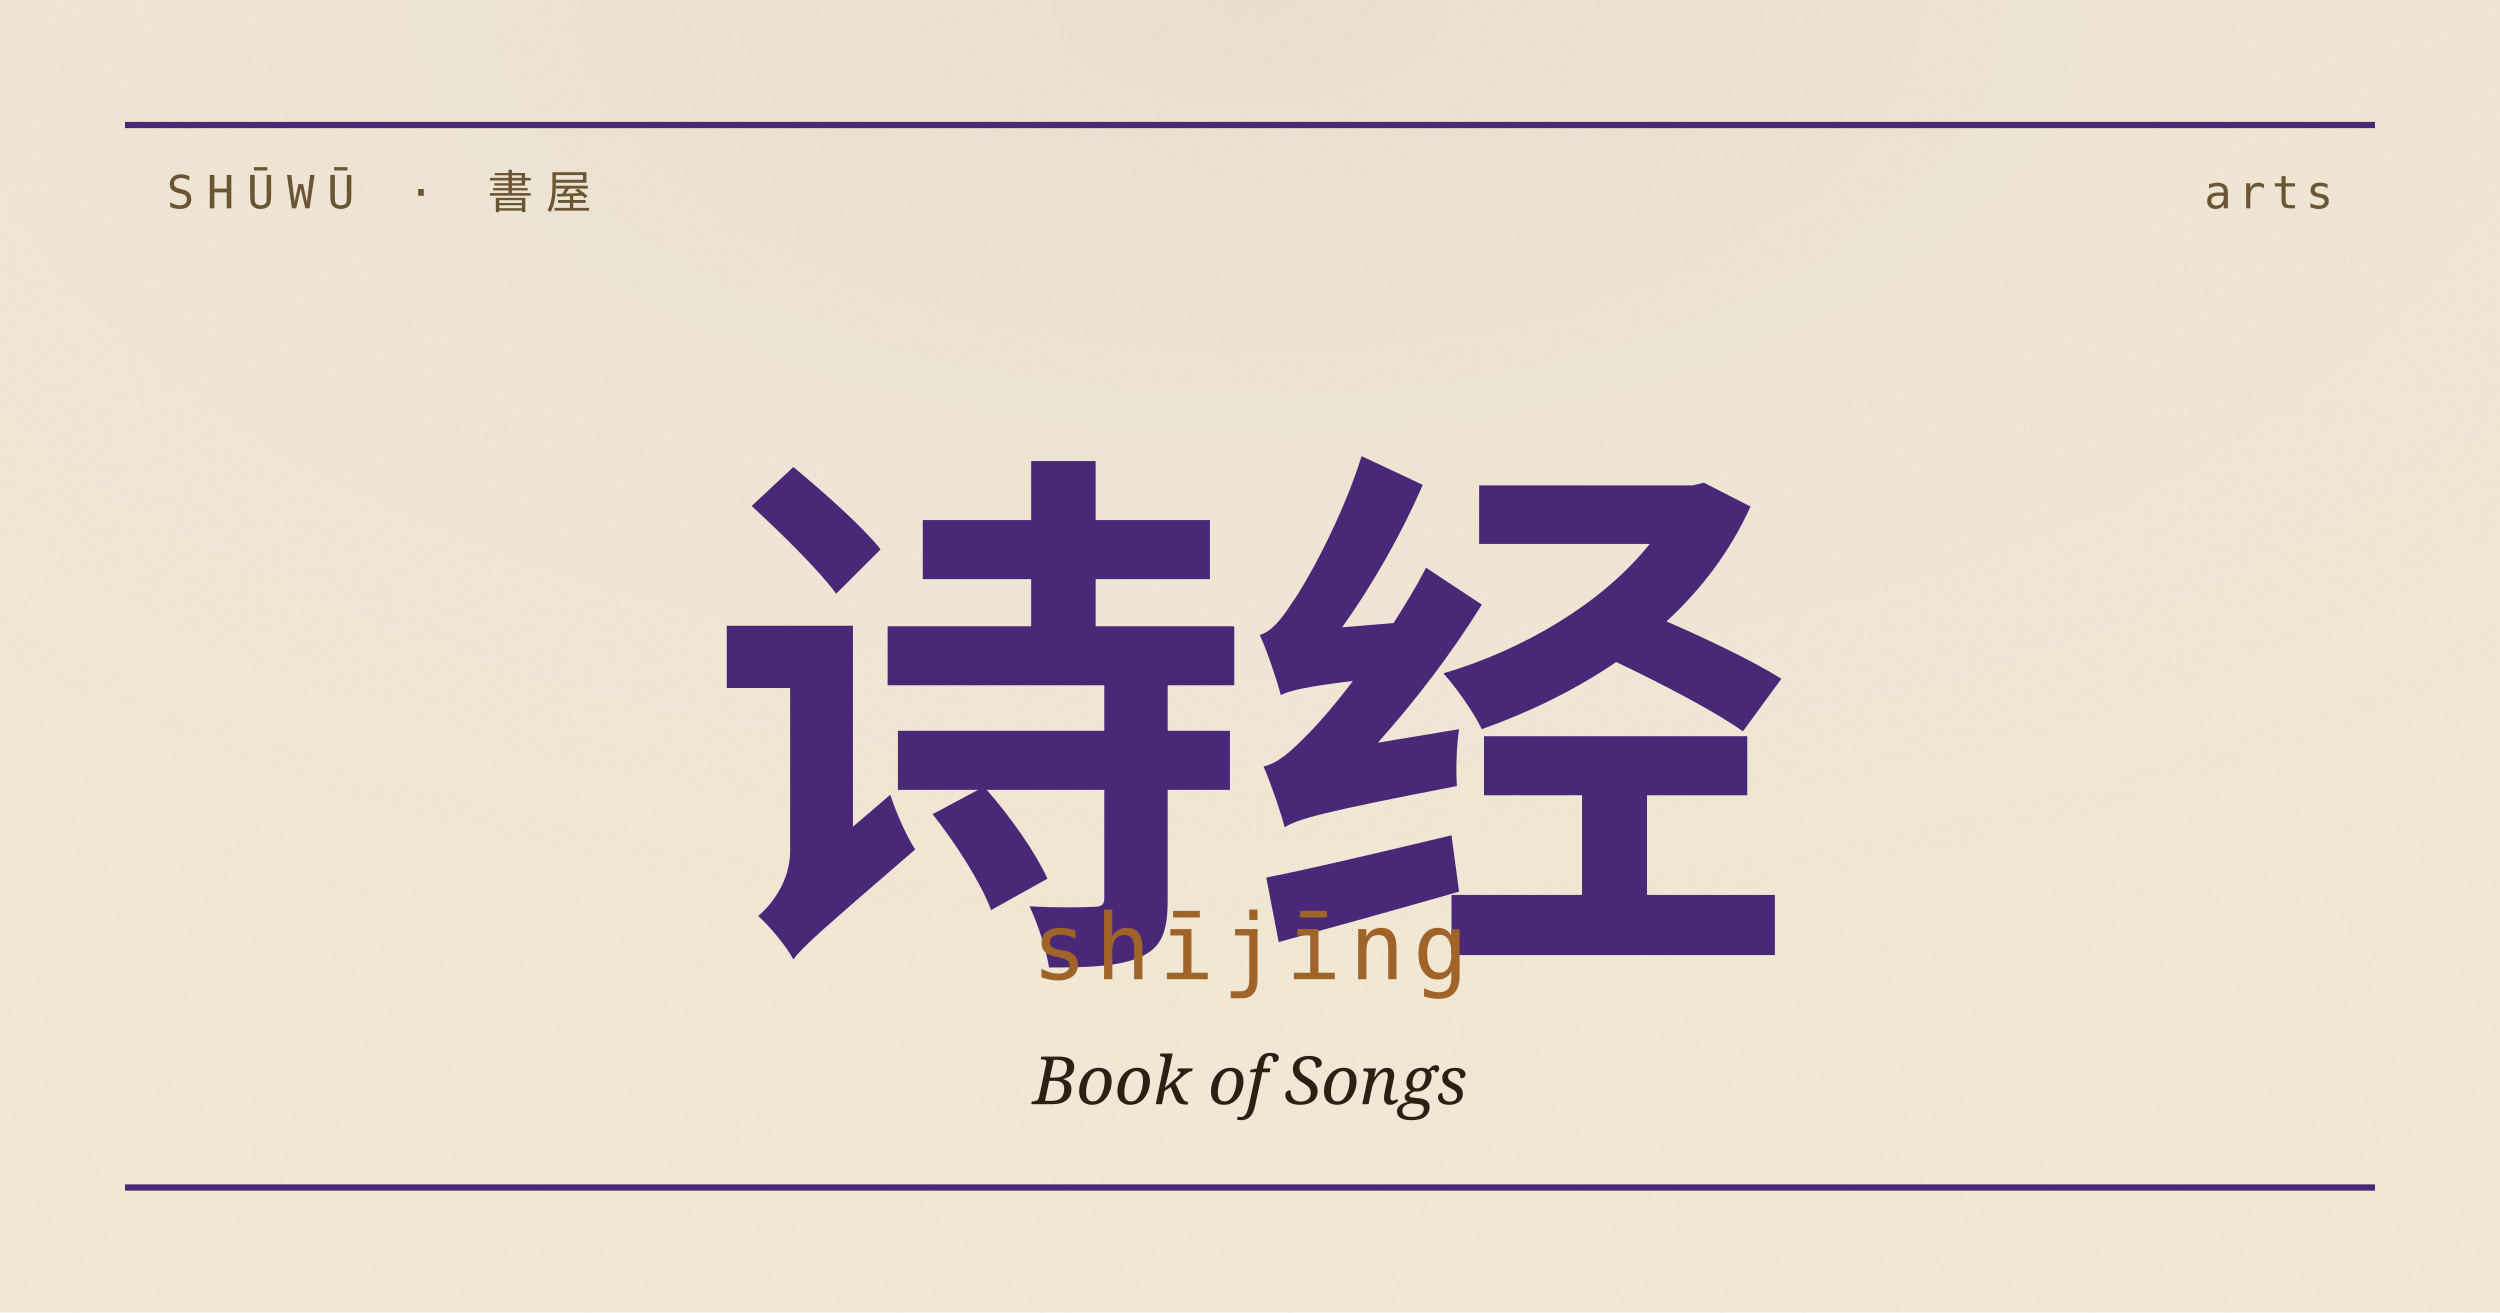
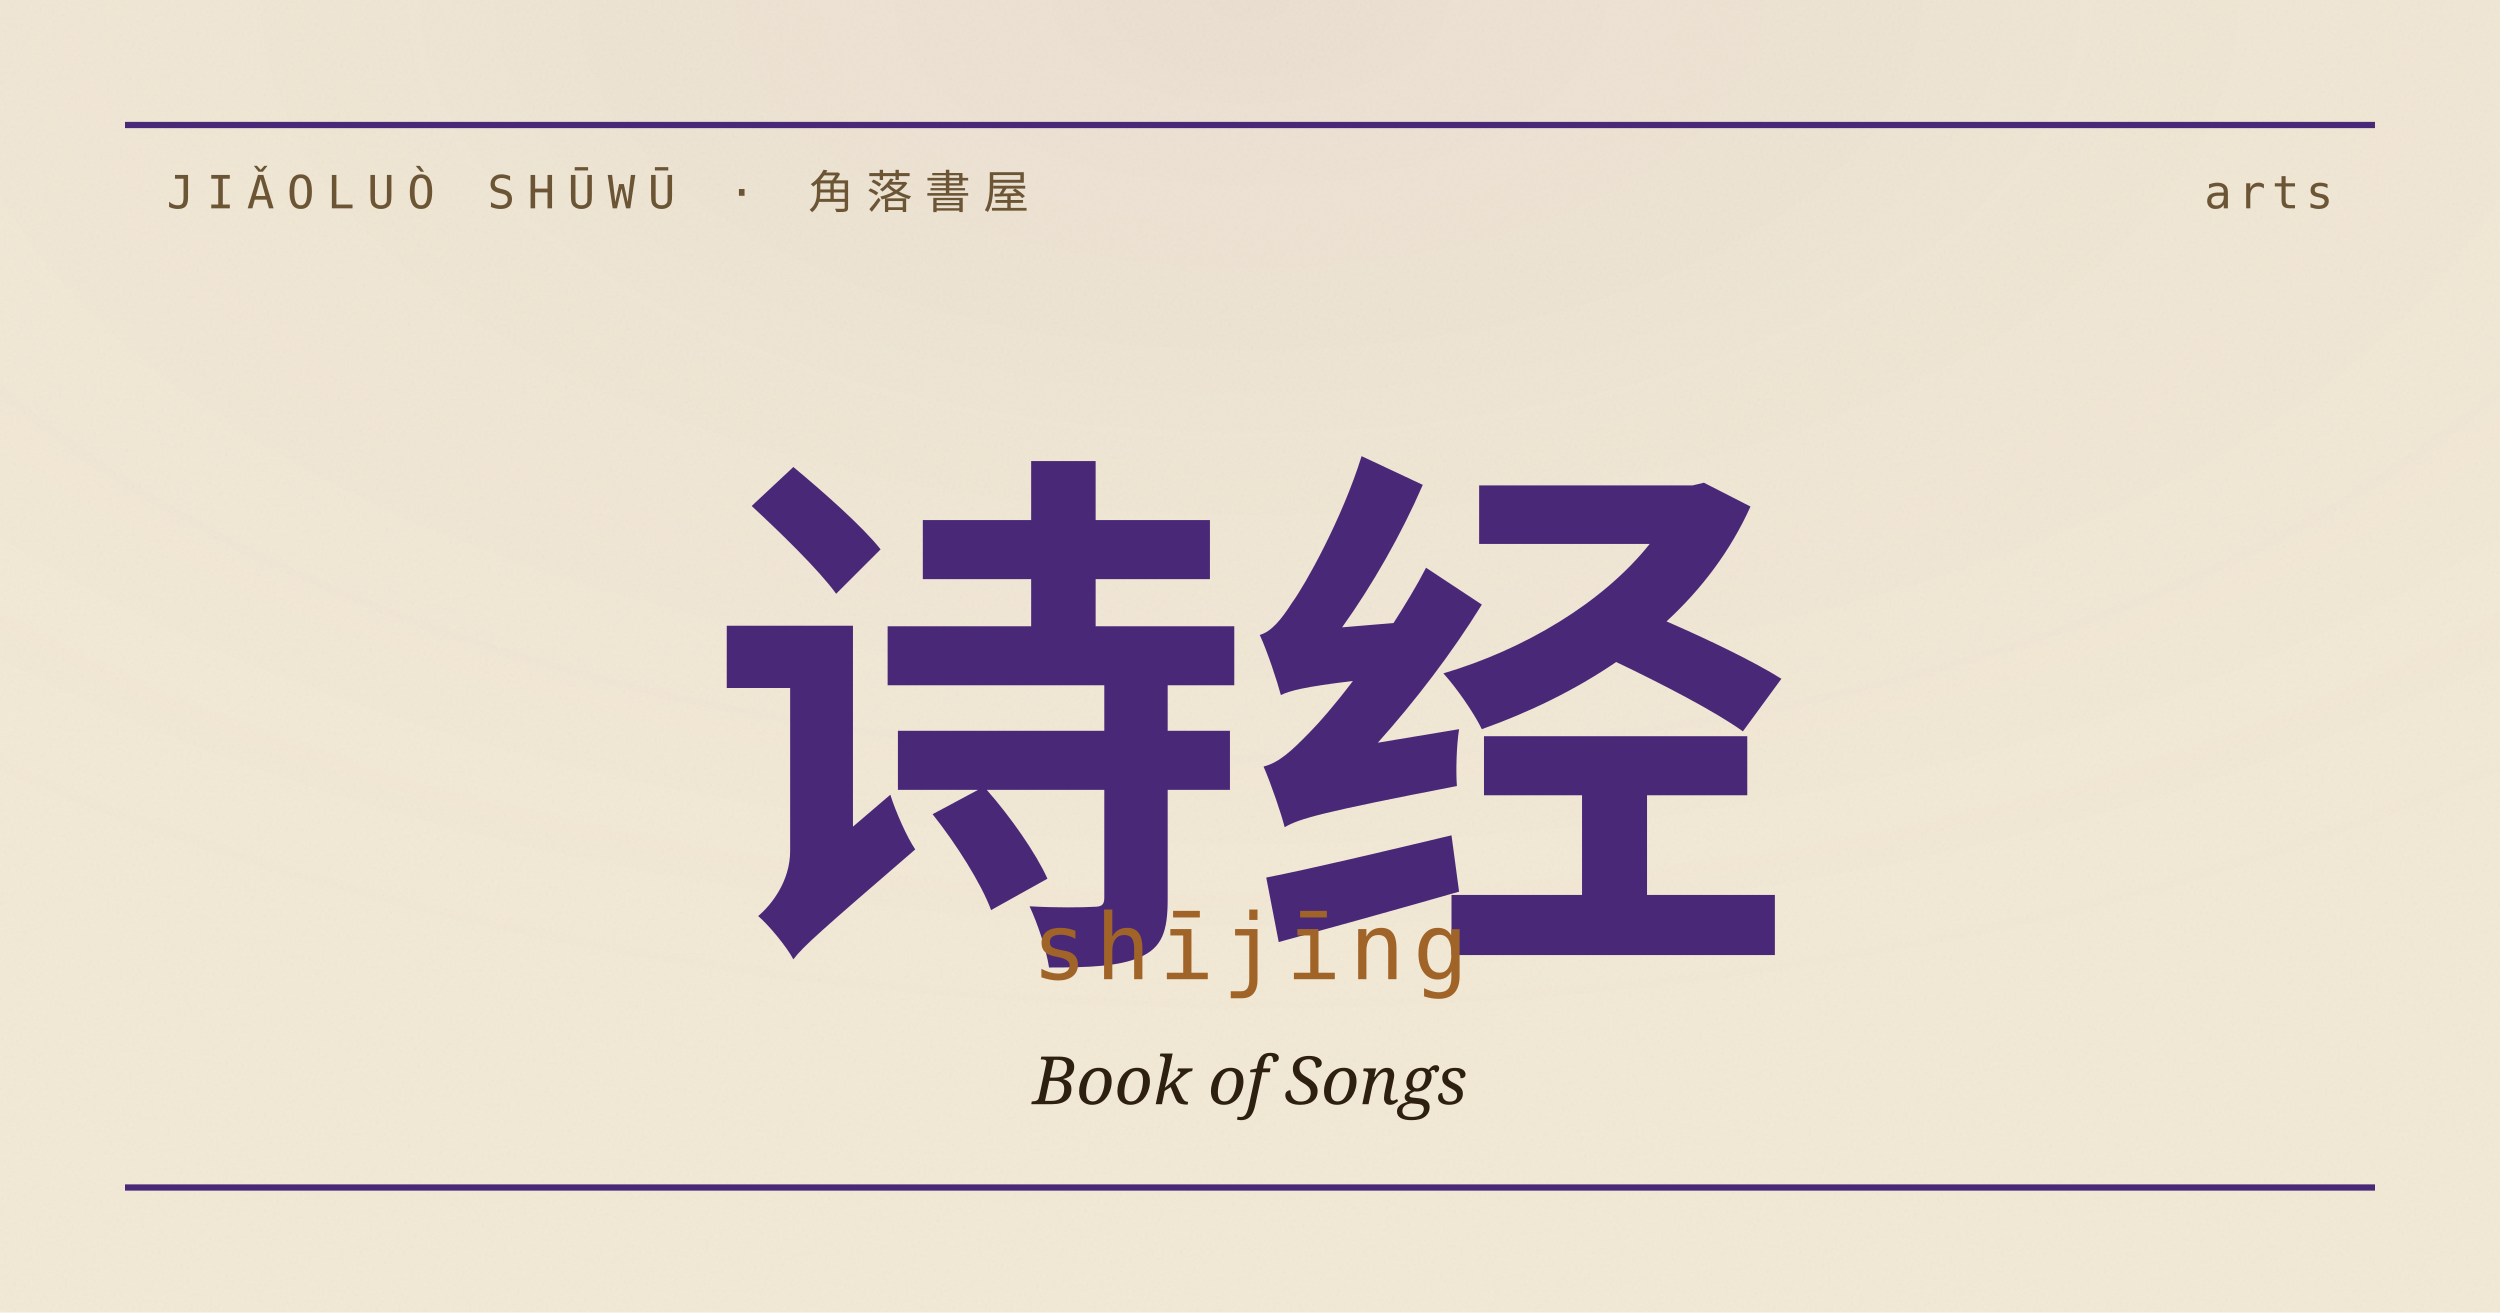
<svg xmlns="http://www.w3.org/2000/svg" viewBox="0 0 1200 630" width="1200" height="630">
  <defs>
    <filter id="paper">
      <feTurbulence type="fractalNoise" baseFrequency="0.65" numOctaves="5" stitchTiles="stitch" />
      <feColorMatrix type="saturate" values="0" />
    </filter>
    <radialGradient id="vignette" cx="50%" cy="0%" r="80%">
      <stop offset="0%" stop-color="#4a2878" stop-opacity="0.05" />
      <stop offset="100%" stop-color="#f2e8d5" stop-opacity="0" />
    </radialGradient>
  </defs>
  <rect width="1200" height="630" fill="#f2e8d5" />
  <rect width="1200" height="630" fill="url(#vignette)" />
  <rect width="1200" height="630" filter="url(#paper)" opacity="0.06" />
  <line x1="60" y1="60" x2="1140" y2="60" stroke="#4a2878" stroke-width="3" />
  <line x1="60" y1="570" x2="1140" y2="570" stroke="#4a2878" stroke-width="3" />
-   <text x="80" y="100" font-family="Inconsolata, monospace" font-size="22" letter-spacing="6" fill="#6b5535" text-transform="uppercase">SHŪWŪ · 書屋</text>
+   <text x="80" y="100" font-family="Inconsolata, monospace" font-size="22" letter-spacing="6" fill="#6b5535" text-transform="uppercase">JIǍOLUÒ SHŪWŪ · 角落書屋</text>
  <text x="1120" y="100" font-family="Inconsolata, monospace" font-size="22" letter-spacing="3" fill="#6b5535" text-anchor="end">arts</text>
  <text x="600" y="350" font-family="Noto Serif SC, serif" font-size="260" font-weight="700" fill="#4a2878" text-anchor="middle" dominant-baseline="middle">诗经</text>
  <text x="600" y="470" font-family="Inconsolata, monospace" font-size="44" letter-spacing="4" fill="#a06428" text-anchor="middle">shījīng</text>
  <text x="600" y="530" font-family="Cormorant Garamond, Georgia, serif" font-style="italic" font-size="32" fill="#2e2010" text-anchor="middle">Book of Songs</text>
</svg>
